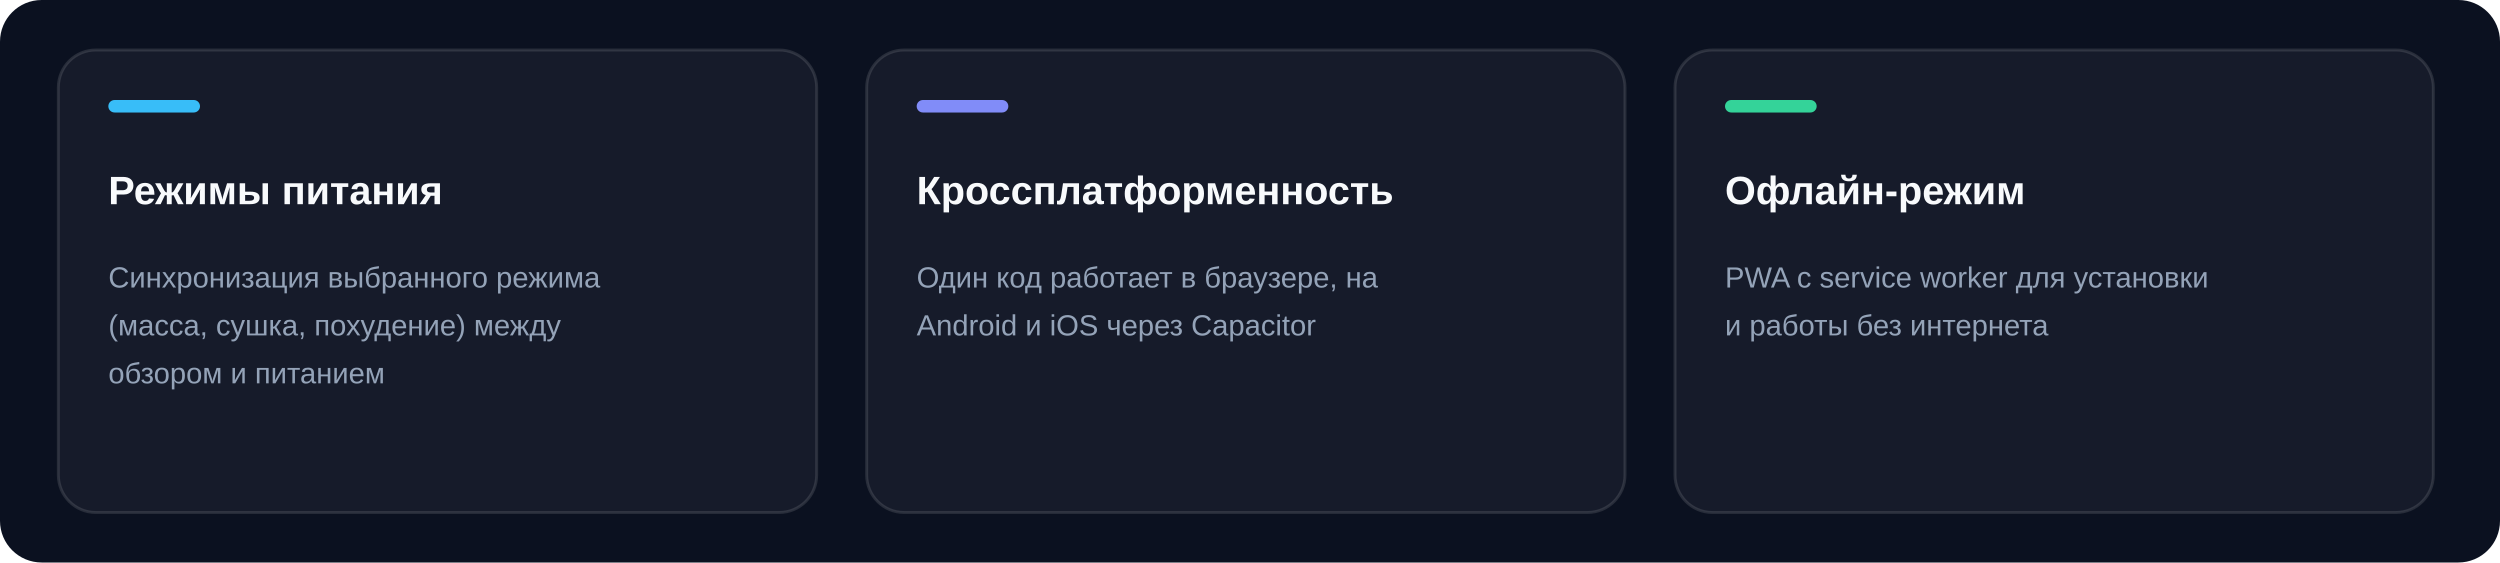
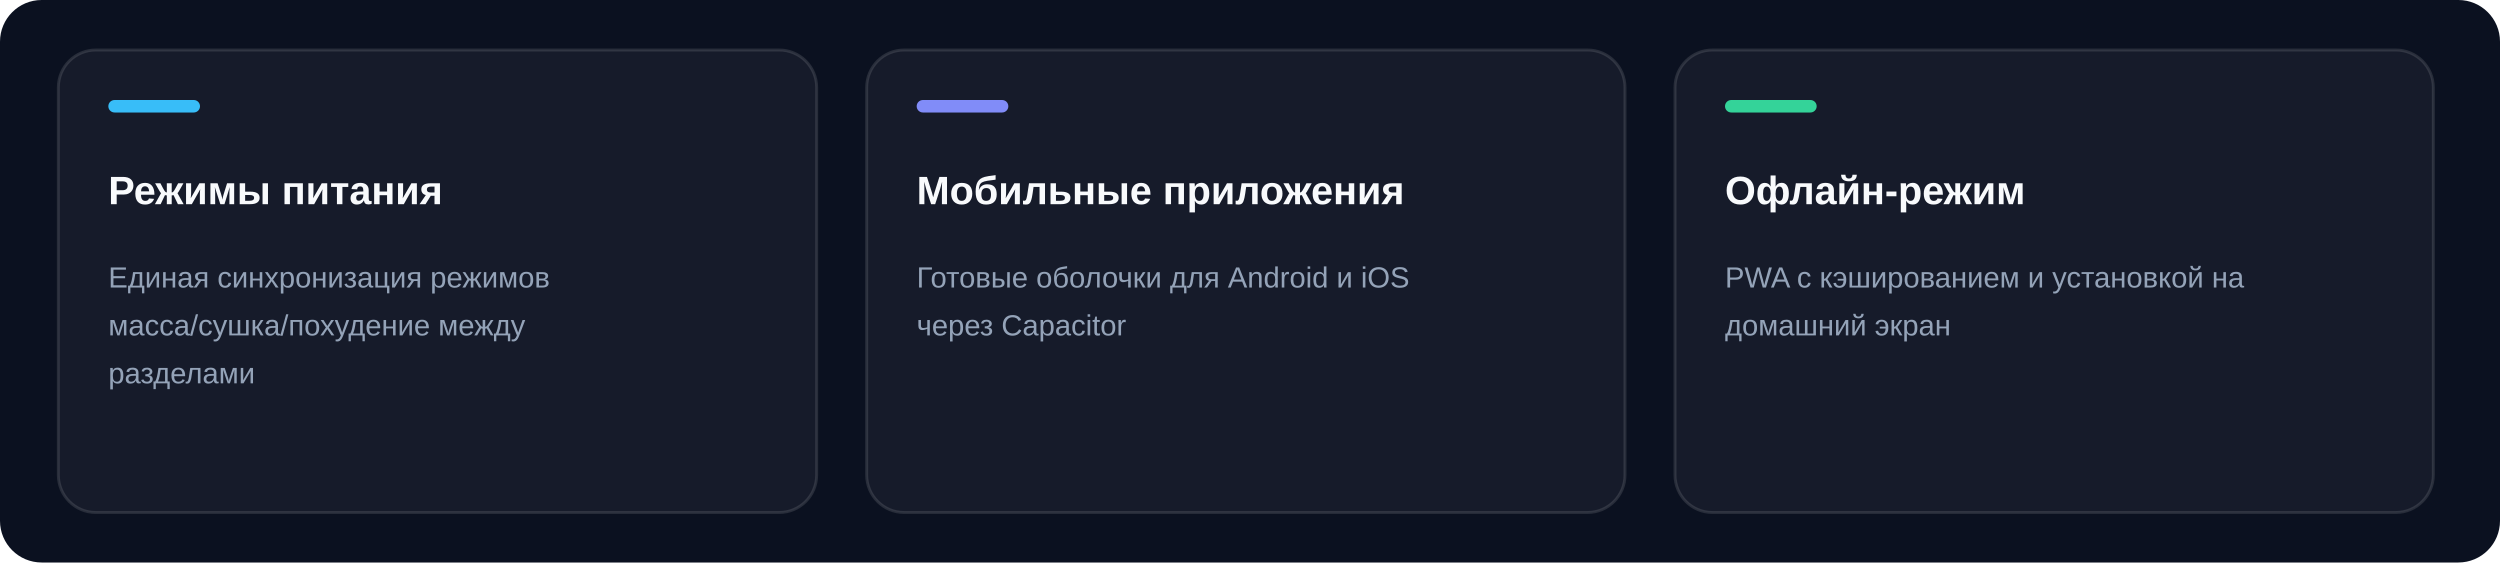
<svg xmlns="http://www.w3.org/2000/svg" width="1200" height="270" viewBox="0 0 1200 270">
  <defs>
    <clipPath id="cardClip0">
      <rect x="16" y="16" width="332" height="190" rx="10" />
    </clipPath>
    <clipPath id="cardClip1">
      <rect x="16" y="16" width="332" height="190" rx="10" />
    </clipPath>
    <clipPath id="cardClip2">
      <rect x="16" y="16" width="332" height="190" rx="10" />
    </clipPath>
  </defs>
  <rect width="1200" height="270" rx="20" fill="#0b1120" />
  <g transform="translate(28, 24)">
    <rect width="364" height="222" rx="18" fill="rgba(255,255,255,0.045)" stroke="rgba(255,255,255,0.12)" stroke-width="1.4" />
    <g clip-path="url(#cardClip0)">
      <rect x="24" y="24" width="44" height="6" rx="3" fill="#38bdf8" />
      <text x="24" y="74" fill="#f8fafc" font-family="Segoe UI, Arial, sans-serif" font-size="19" font-weight="700">Режимы питания</text>
-       <text x="24" y="114" fill="#94a3b8" font-family="Segoe UI, Arial, sans-serif" font-size="14">Синхронизация выбранного режима</text>
-       <text x="24" y="137" fill="#94a3b8" font-family="Segoe UI, Arial, sans-serif" font-size="14">(масса, сушка, похудение) между</text>
-       <text x="24" y="160" fill="#94a3b8" font-family="Segoe UI, Arial, sans-serif" font-size="14">обзором и питанием</text>
+       <text x="24" y="114" fill="#94a3b8" font-family="Segoe UI, Arial, sans-serif" font-size="14">Единая синхронизация режимов</text>
+       <text x="24" y="137" fill="#94a3b8" font-family="Segoe UI, Arial, sans-serif" font-size="14">масса/сушка/похудение между</text>
+       <text x="24" y="160" fill="#94a3b8" font-family="Segoe UI, Arial, sans-serif" font-size="14">разделами</text>
    </g>
  </g>
  <g transform="translate(416, 24)">
    <rect width="364" height="222" rx="18" fill="rgba(255,255,255,0.045)" stroke="rgba(255,255,255,0.12)" stroke-width="1.4" />
    <g clip-path="url(#cardClip1)">
      <rect x="24" y="24" width="44" height="6" rx="3" fill="#818cf8" />
-       <text x="24" y="74" fill="#f8fafc" font-family="Segoe UI, Arial, sans-serif" font-size="19" font-weight="700">Кроссплатформенность</text>
-       <text x="24" y="114" fill="#94a3b8" font-family="Segoe UI, Arial, sans-serif" font-size="14">Один код работает в браузере, на</text>
-       <text x="24" y="137" fill="#94a3b8" font-family="Segoe UI, Arial, sans-serif" font-size="14">Android и iOS через Capacitor</text>
+       <text x="24" y="74" fill="#f8fafc" font-family="Segoe UI, Arial, sans-serif" font-size="19" font-weight="700">Мобильные приложения</text>
+       <text x="24" y="114" fill="#94a3b8" font-family="Segoe UI, Arial, sans-serif" font-size="14">Готовые оболочки для Android и iOS</text>
+       <text x="24" y="137" fill="#94a3b8" font-family="Segoe UI, Arial, sans-serif" font-size="14">через Capacitor</text>
    </g>
  </g>
  <g transform="translate(804, 24)">
    <rect width="364" height="222" rx="18" fill="rgba(255,255,255,0.045)" stroke="rgba(255,255,255,0.12)" stroke-width="1.4" />
    <g clip-path="url(#cardClip2)">
      <rect x="24" y="24" width="44" height="6" rx="3" fill="#34d399" />
      <text x="24" y="74" fill="#f8fafc" font-family="Segoe UI, Arial, sans-serif" font-size="19" font-weight="700">Офлайн-режим</text>
-       <text x="24" y="114" fill="#94a3b8" font-family="Segoe UI, Arial, sans-serif" font-size="14">PWA с service worker для установки</text>
-       <text x="24" y="137" fill="#94a3b8" font-family="Segoe UI, Arial, sans-serif" font-size="14">и работы без интернета</text>
+       <text x="24" y="114" fill="#94a3b8" font-family="Segoe UI, Arial, sans-serif" font-size="14">PWA с кэшированием и установкой на</text>
+       <text x="24" y="137" fill="#94a3b8" font-family="Segoe UI, Arial, sans-serif" font-size="14">домашний экран</text>
    </g>
  </g>
</svg>
